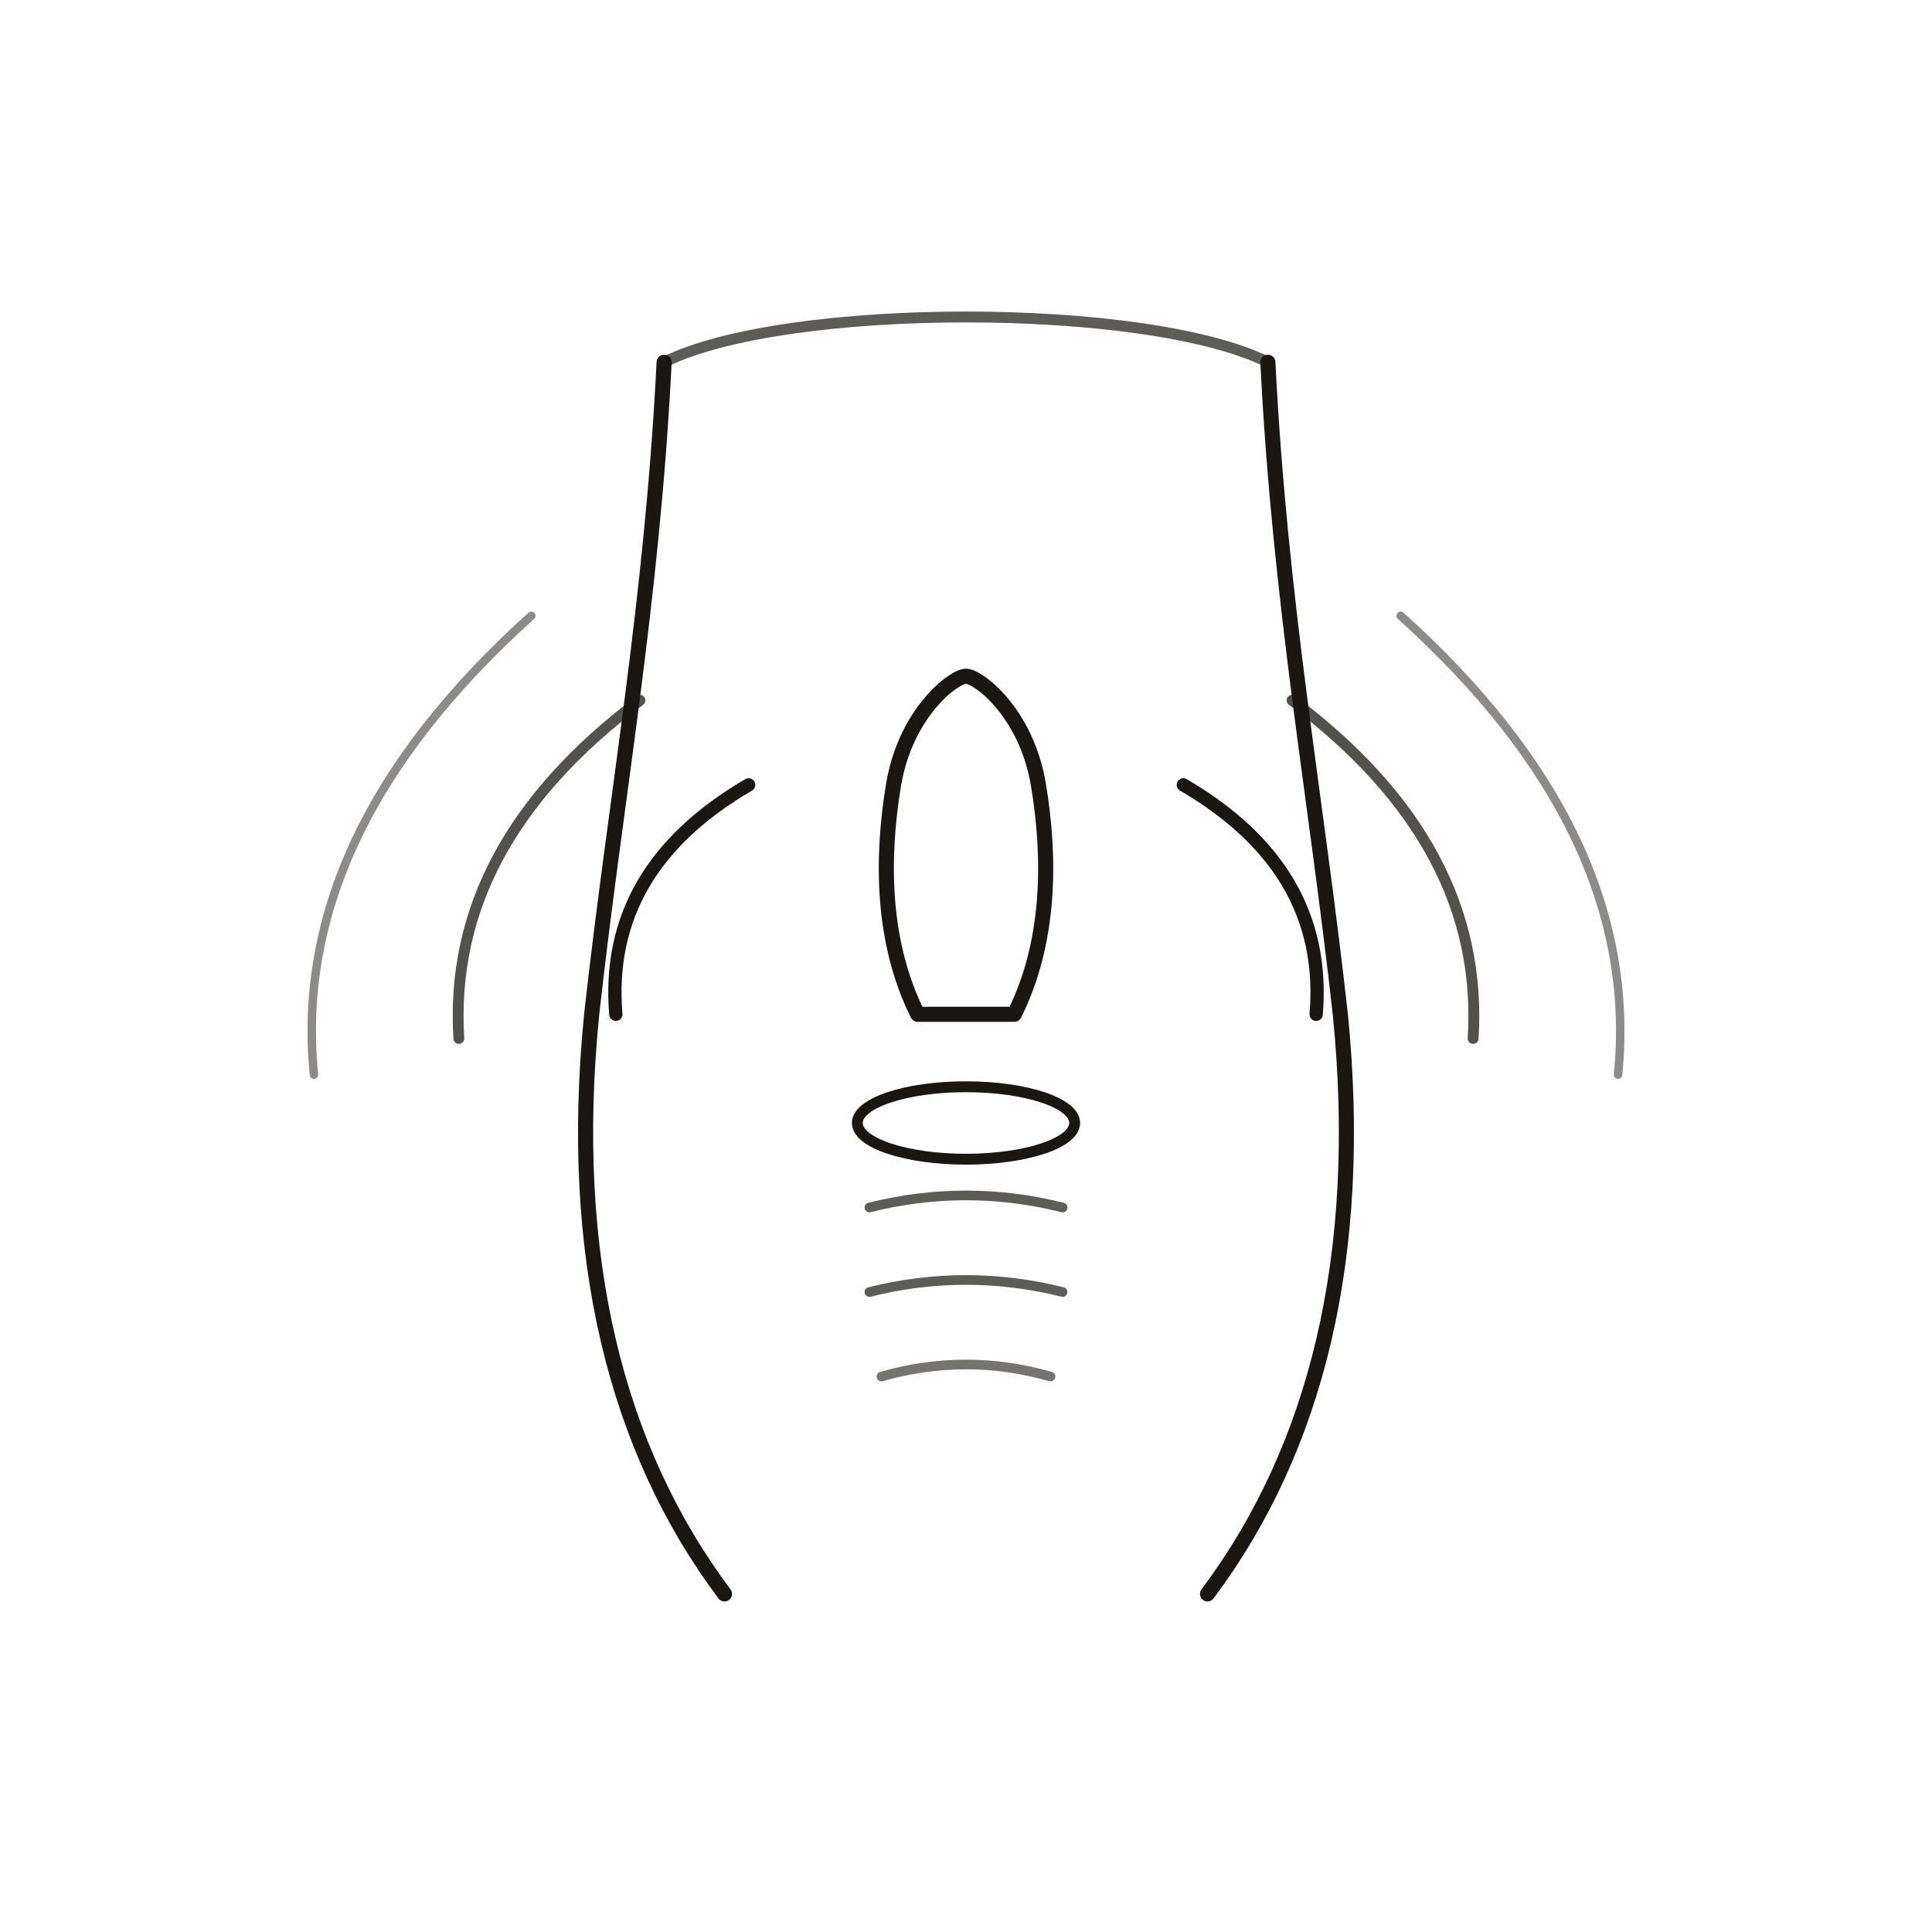
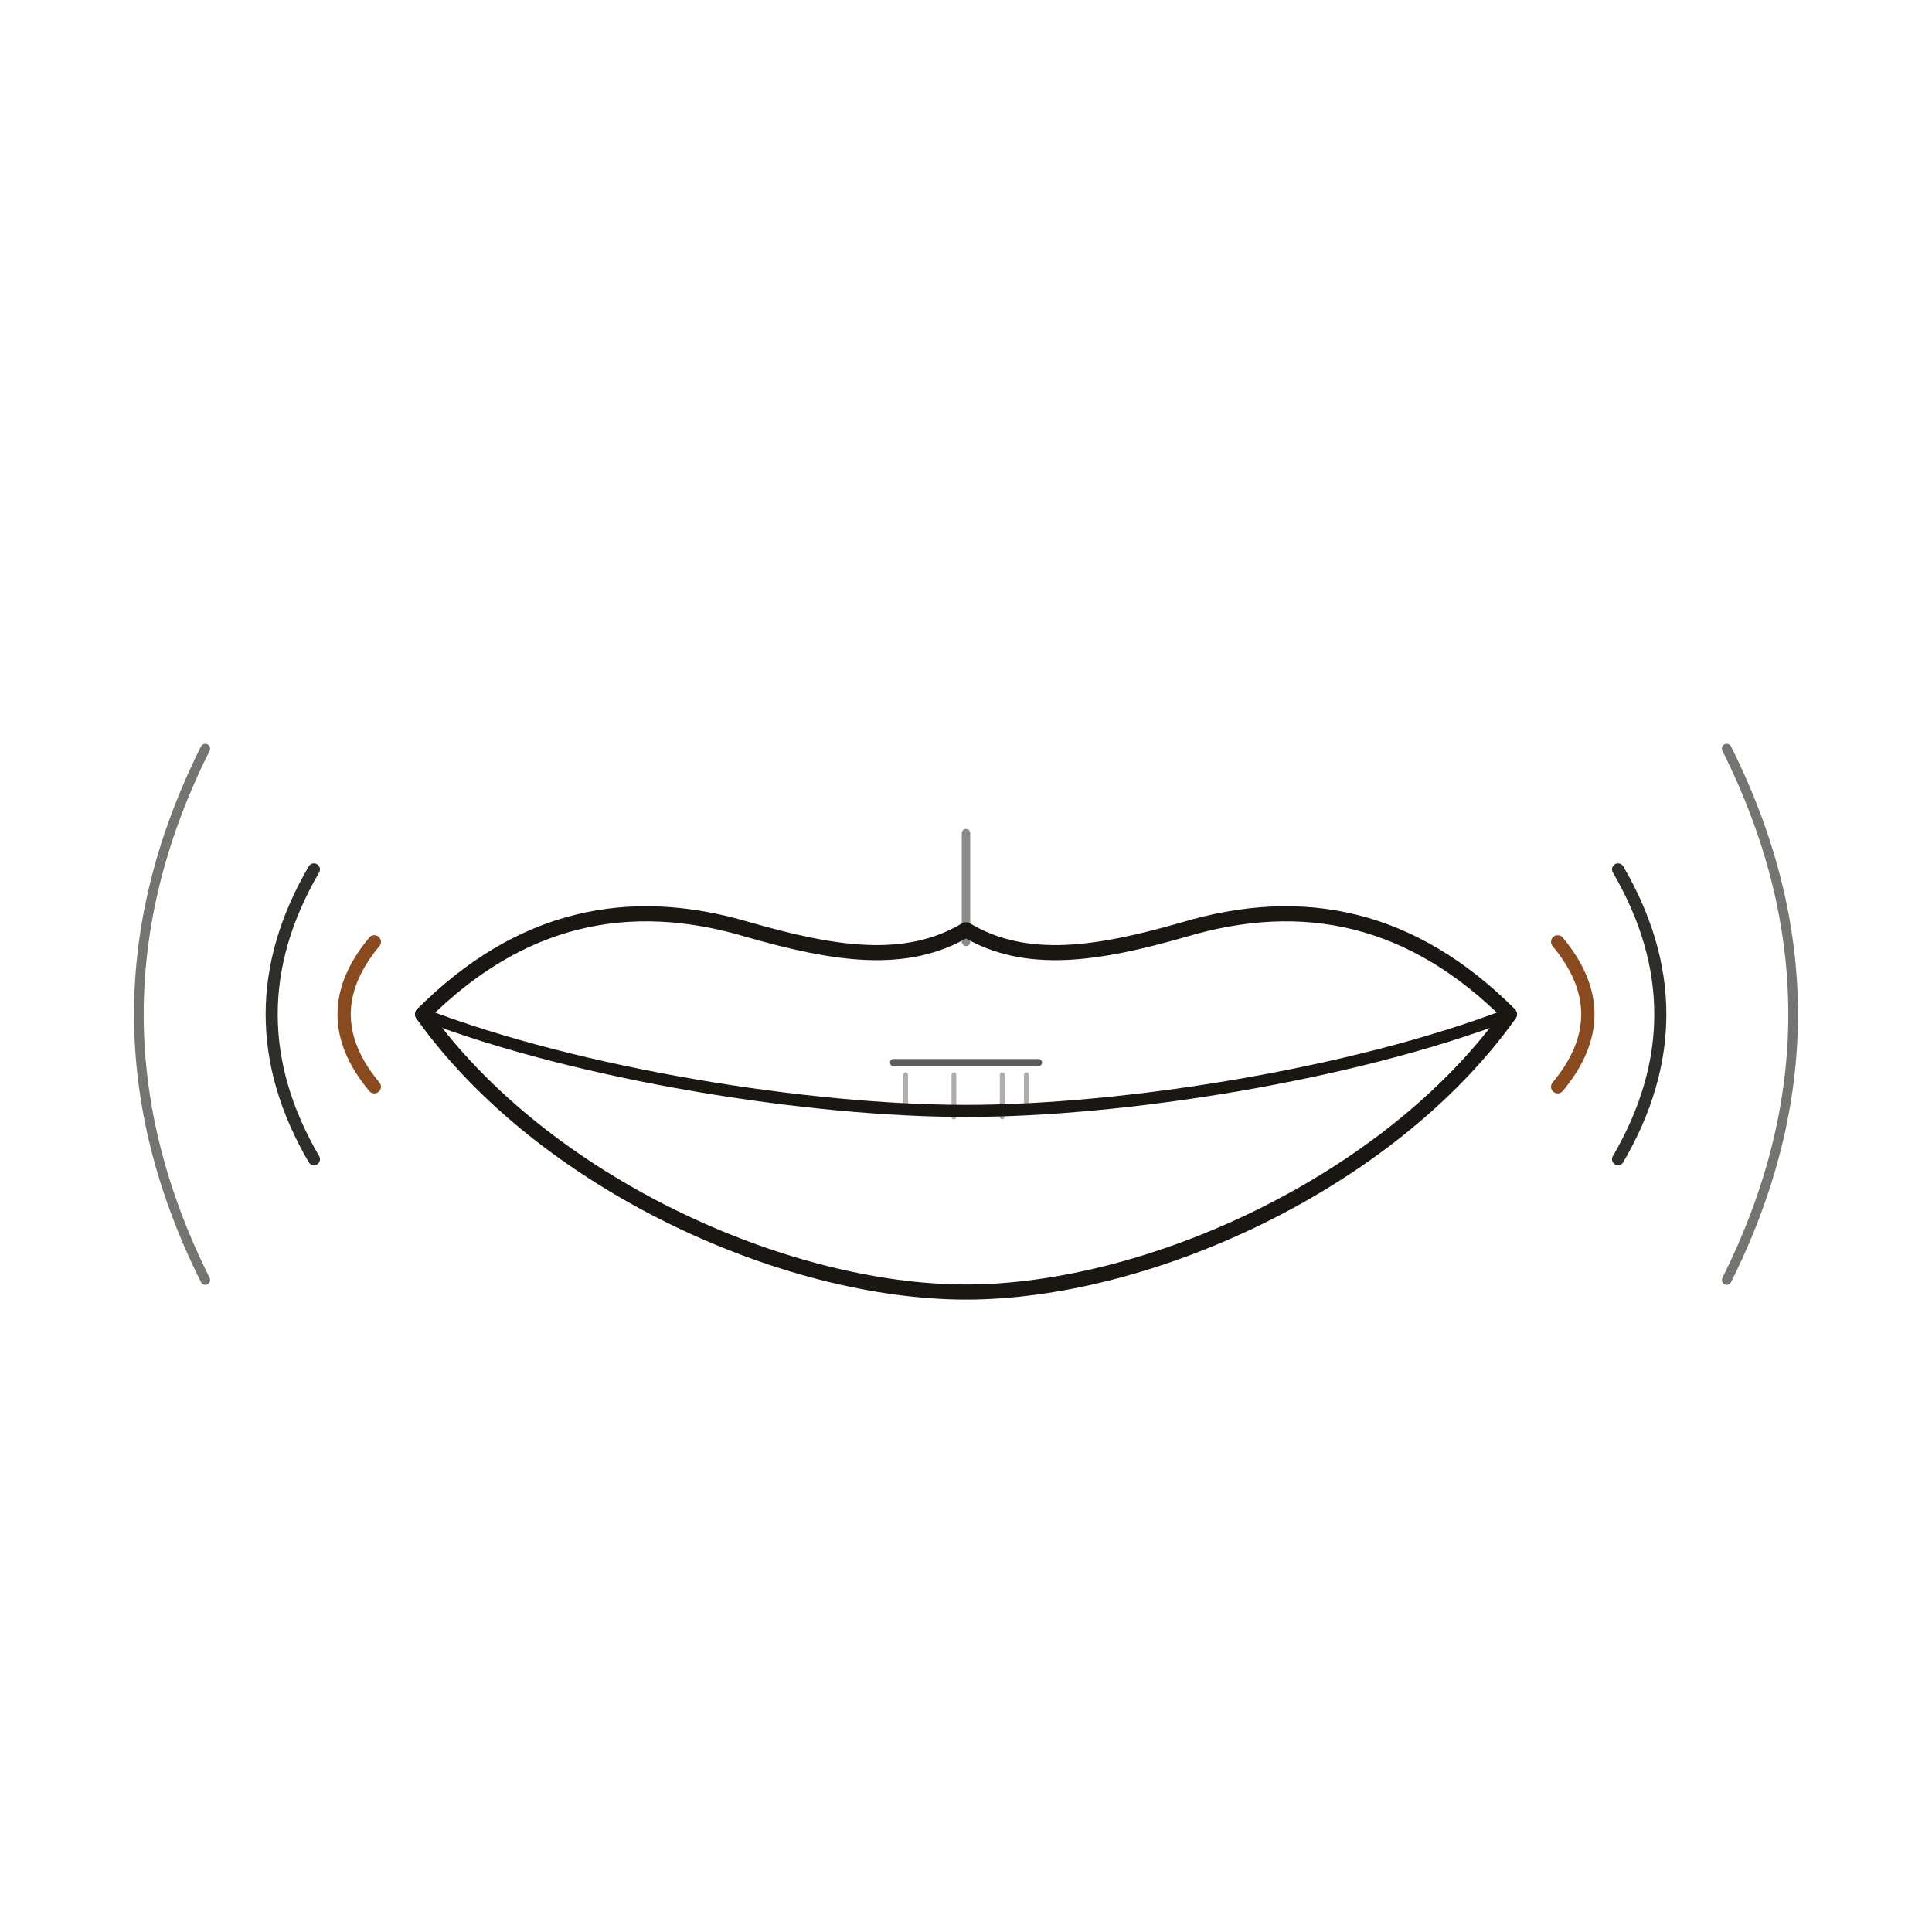
<svg xmlns="http://www.w3.org/2000/svg" viewBox="0 0 320 320" fill="none" stroke="#1a1713" stroke-width="2.5" stroke-linecap="round" stroke-linejoin="round">
-   <path d="M110 60 C 108 100, 102 132, 98 168 C 94 208, 102 240, 120 264" />
-   <path d="M210 60 C 212 100, 218 132, 222 168 C 226 208, 218 240, 200 264" />
-   <path d="M110 60 C 130 50, 190 50, 210 60" stroke-width="1.8" opacity="0.7" />
-   <path d="M148 130 C 146 142, 146 156, 152 168            L 168 168 C 174 156, 174 142, 172 130            C 170 118, 162 112, 160 112            C 158 112, 150 118, 148 130 Z" />
-   <ellipse cx="160" cy="186" rx="18" ry="6" stroke-width="1.8" />
-   <path d="M144 200 Q 160 196 176 200" stroke-width="1.6" opacity="0.7" />
-   <path d="M144 214 Q 160 210 176 214" stroke-width="1.6" opacity="0.7" />
-   <path d="M146 228 Q 160 224 174 228" stroke-width="1.6" opacity="0.6" />
-   <g stroke-width="2.2" stroke-linecap="round">
-     <path d="M196 130 Q 220 144 218 168" />
-     <path d="M214 116 Q 246 140 244 172" stroke-width="1.8" opacity="0.75" />
-     <path d="M232 102 Q 272 138 268 178" stroke-width="1.4" opacity="0.5" />
-     <path d="M124 130 Q 100 144 102 168" />
-     <path d="M106 116 Q 74 140 76 172" stroke-width="1.8" opacity="0.75" />
-     <path d="M88 102 Q 48 138 52 178" stroke-width="1.4" opacity="0.5" />
+   <path d="M70 168            C 86 152, 104 148, 124 154            C 138 158, 150 160, 160 154            C 170 160, 182 158, 196 154            C 216 148, 234 152, 250 168" />
+   <path d="M70 168            C 96 178, 134 184, 160 184            C 186 184, 224 178, 250 168" stroke-width="2" />
+   <path d="M70 168            C 90 196, 130 214, 160 214            C 190 214, 230 196, 250 168" />
+   <line x1="160" y1="138" x2="160" y2="156" stroke-width="1.4" opacity="0.5" />
+   <line x1="148" y1="176" x2="172" y2="176" stroke="#1a1713" stroke-width="1.2" opacity="0.7" />
+   <path d="M150 178 L 150 184 M158 178 L 158 185 M166 178 L 166 185 M170 178 L 170 184" stroke-width="0.8" opacity="0.35" />
+   <g stroke-linecap="round">
+     <path d="M268 144 Q 282 168 268 192" stroke-width="2" opacity="0.9" />
+     <path d="M286 124 Q 308 168 286 212" stroke-width="1.6" opacity="0.6" />
+     <path d="M52 144 Q 38 168 52 192" stroke-width="2" opacity="0.9" />
+     <path d="M34 124 Q 12 168 34 212" stroke-width="1.6" opacity="0.6" />
+   </g>
+   <g stroke="#8a4a1f" stroke-width="2.2" stroke-linecap="round">
+     <path d="M258 156 Q 268 168 258 180" />
+     <path d="M62 156 Q 52 168 62 180" />
  </g>
</svg>
